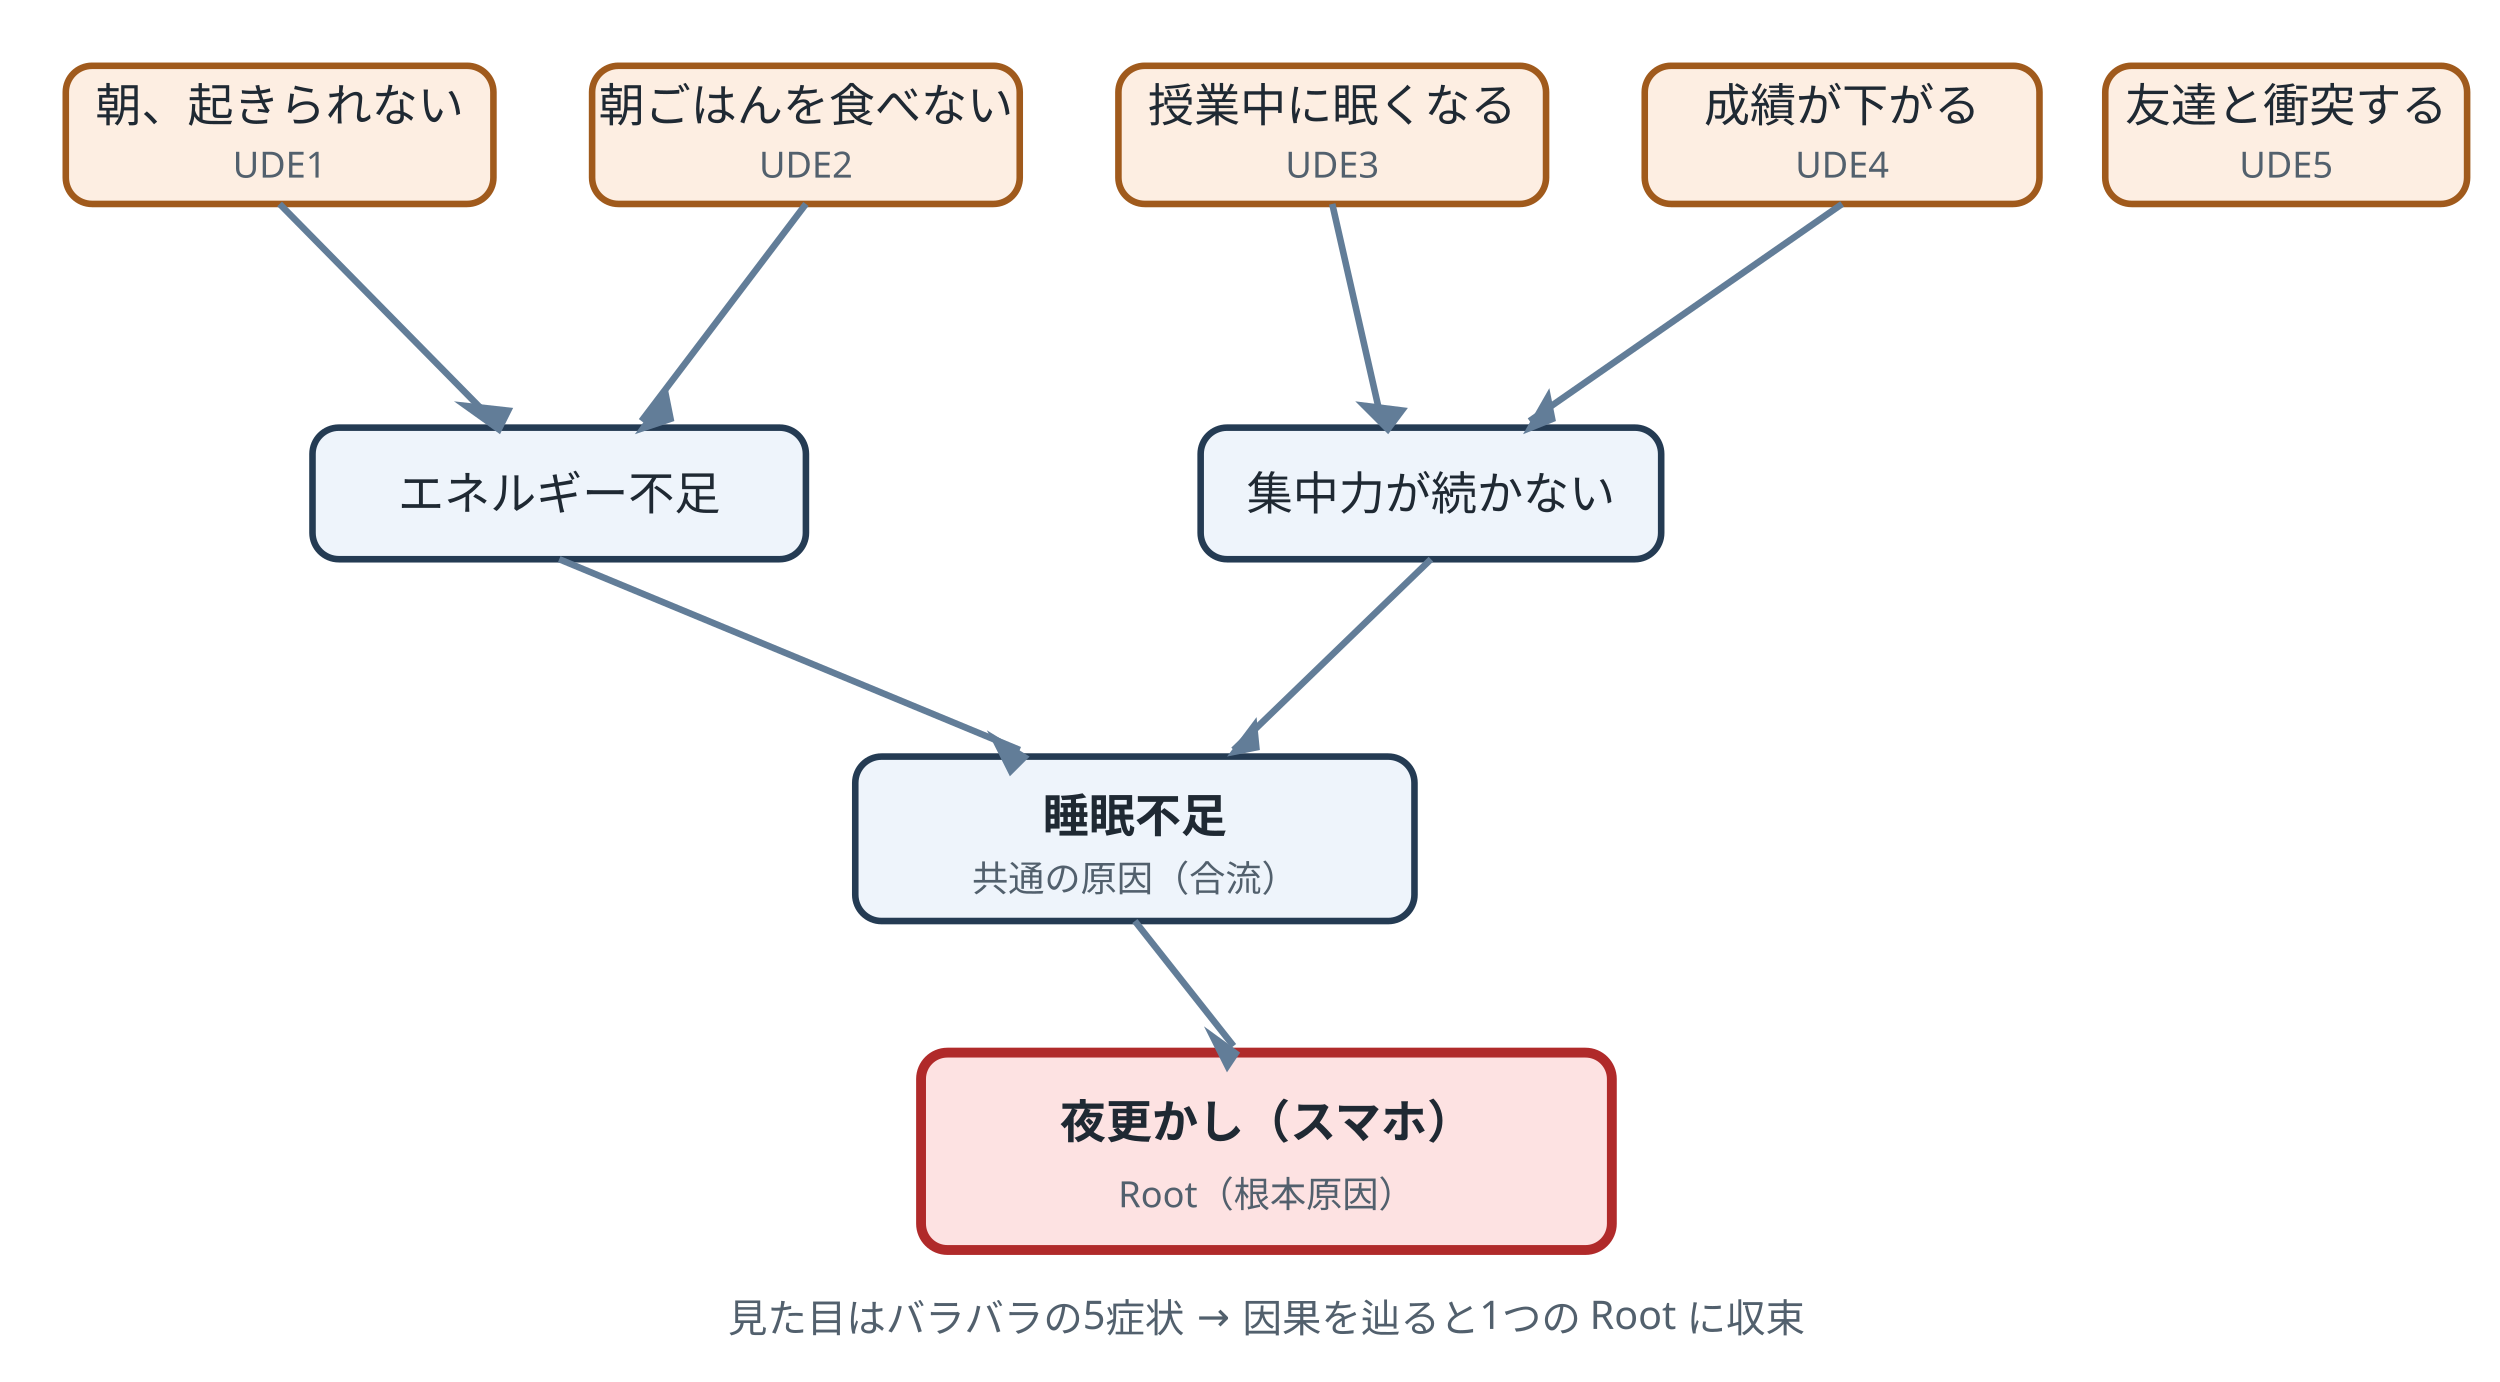
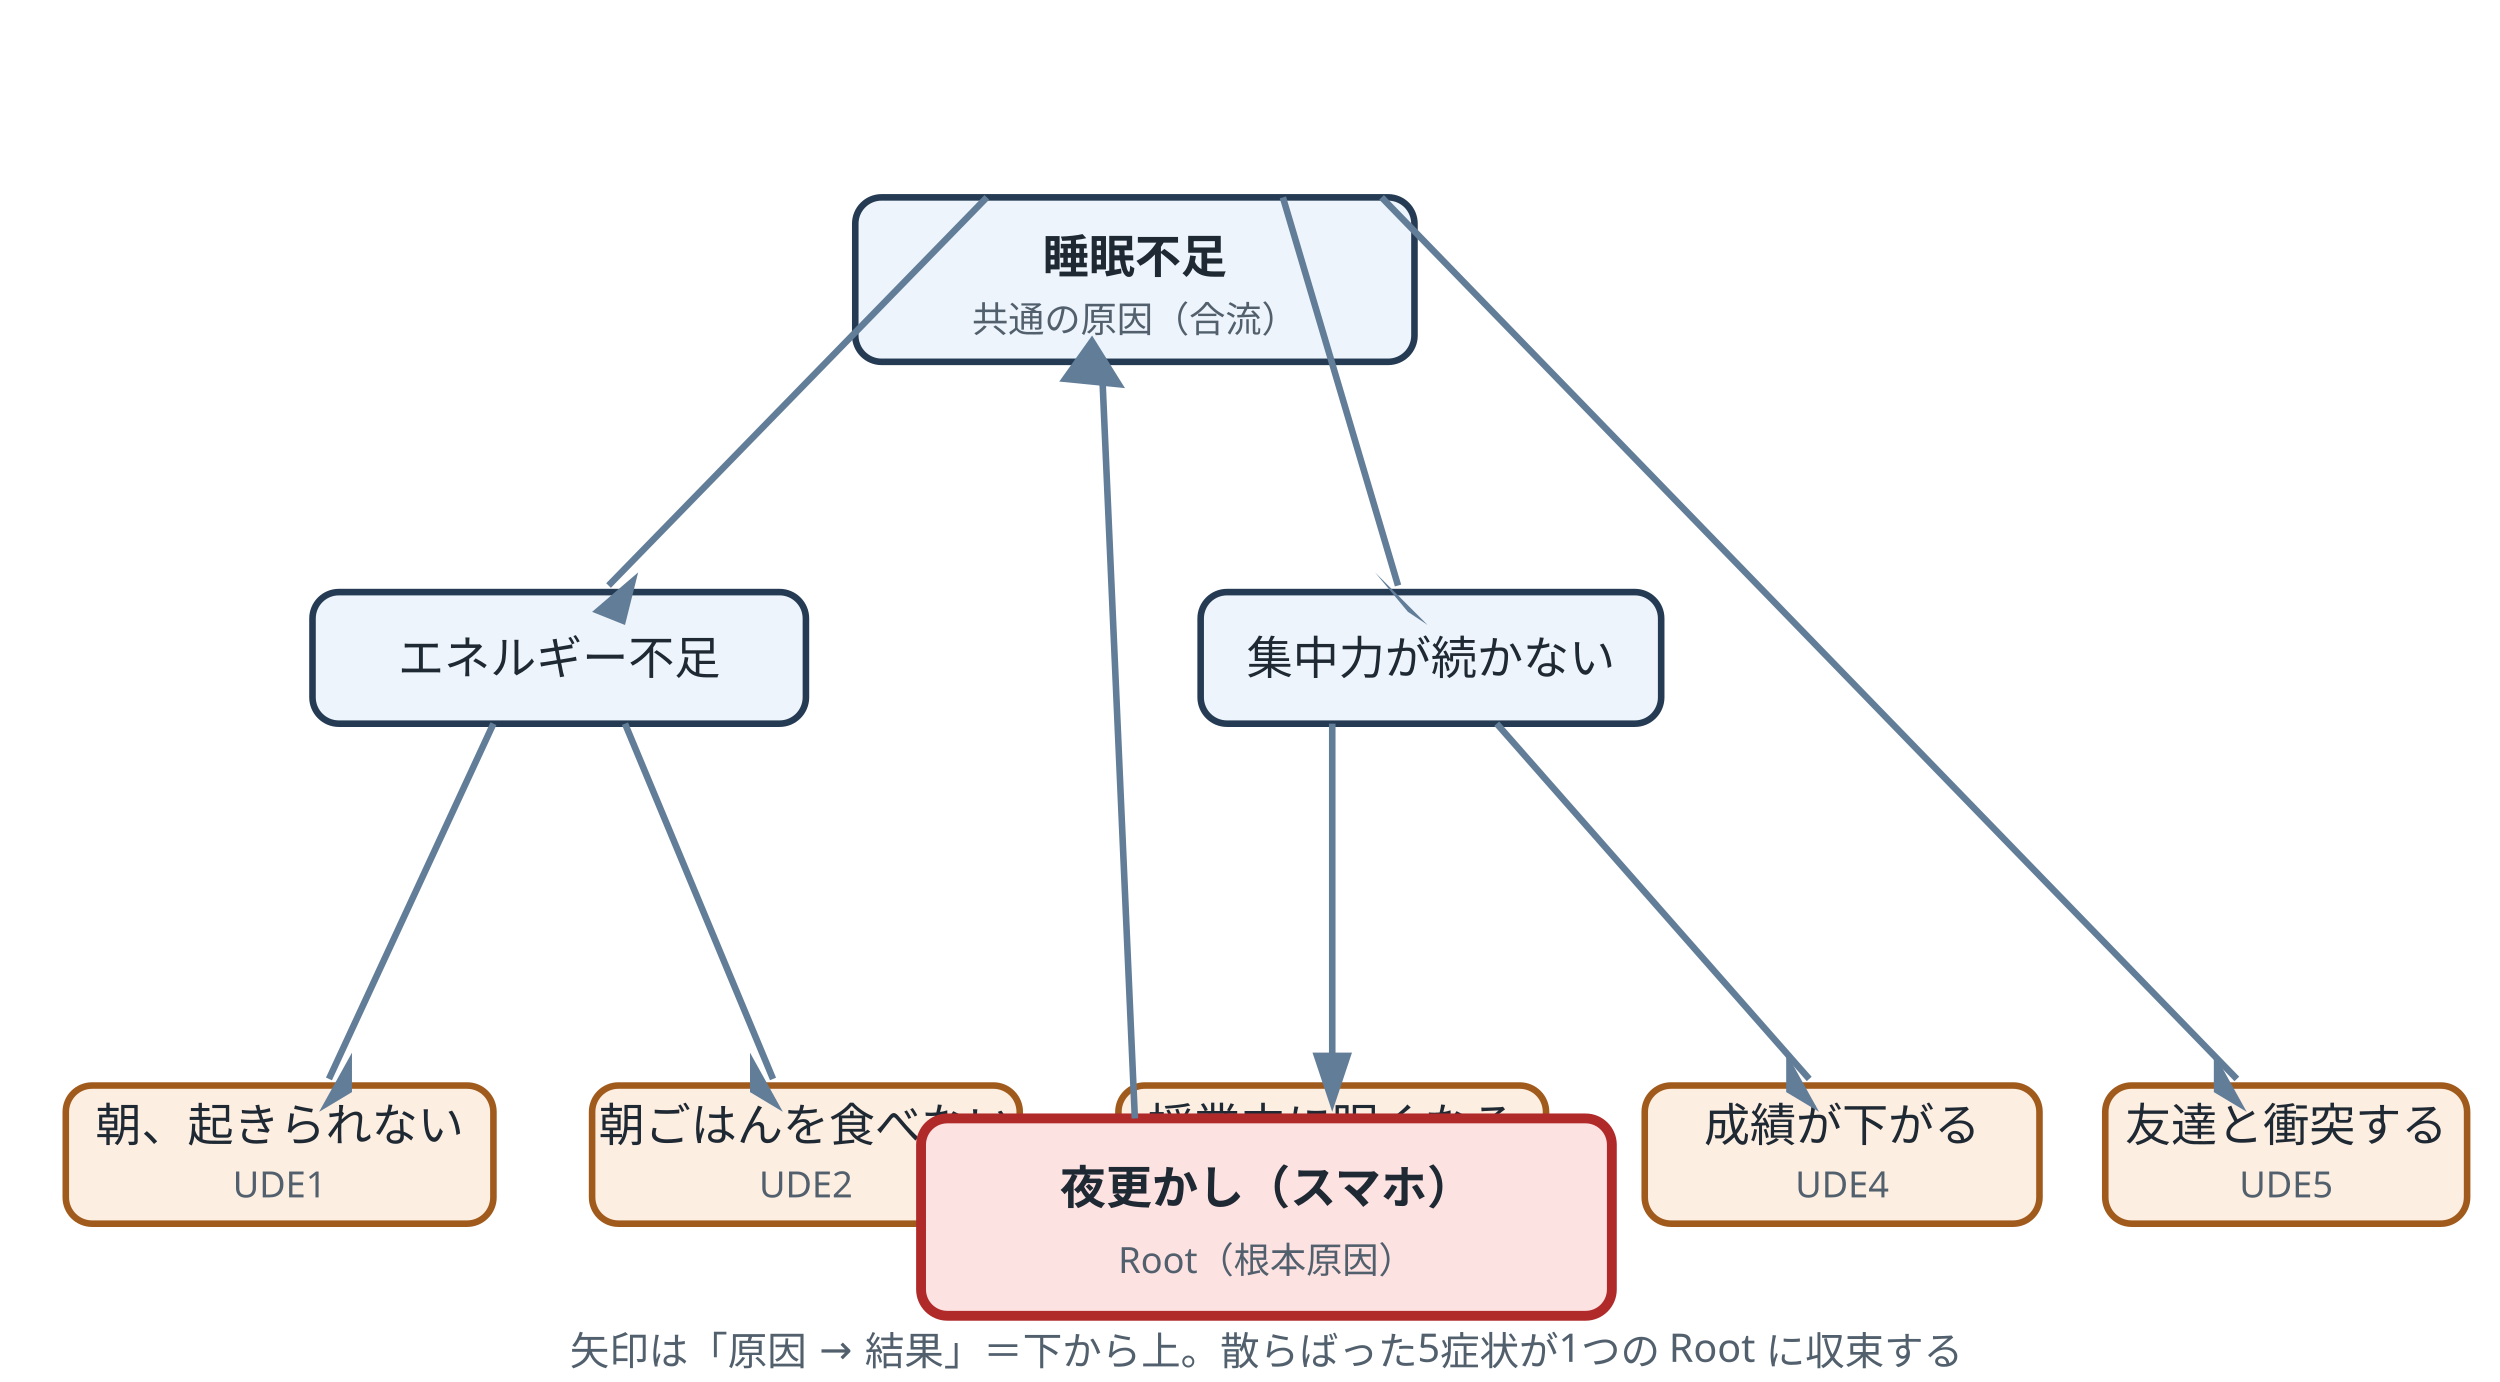
<svg xmlns="http://www.w3.org/2000/svg" width="760" height="420" viewBox="0 0 760 420" role="img" aria-label="CRT現状問題ツリー：散らばった5つの症状が1つの根本原因に収束する">
  <style>
    .ude { fill: #fdeee2; stroke: #a05a1c; stroke-width: 2; rx: 8; }
    .cause { fill: #eef4fb; stroke: #243b53; stroke-width: 2; rx: 8; }
    .root { fill: #fde2e2; stroke: #b02a2a; stroke-width: 3; rx: 8; }
    .edge { stroke: #627d98; stroke-width: 2; fill: none; }
    .arrow { fill: #627d98; }
    .label { font-family: "Yu Gothic UI", sans-serif; font-size: 14px; fill: #1f2933; }
    .label-small { font-family: "Yu Gothic UI", sans-serif; font-size: 12px; fill: #52606d; }
    .tag { font-family: "Yu Gothic UI", sans-serif; font-size: 11px; fill: #52606d; }
  </style>
-   <rect x="20" y="20" width="130" height="42" class="ude" />
-   <text x="85" y="37" class="label" text-anchor="middle">朝、起きられない</text>
-   <text x="85" y="54" class="tag" text-anchor="middle">UDE1</text>
-   <rect x="180" y="20" width="130" height="42" class="ude" />
-   <text x="245" y="37" class="label" text-anchor="middle">朝ごはんを食べない</text>
-   <text x="245" y="54" class="tag" text-anchor="middle">UDE2</text>
-   <rect x="340" y="20" width="130" height="42" class="ude" />
-   <text x="405" y="37" class="label" text-anchor="middle">授業中に眠くなる</text>
-   <text x="405" y="54" class="tag" text-anchor="middle">UDE3</text>
-   <rect x="500" y="20" width="120" height="42" class="ude" />
-   <text x="560" y="37" class="label" text-anchor="middle">成績が下がる</text>
-   <text x="560" y="54" class="tag" text-anchor="middle">UDE4</text>
-   <rect x="640" y="20" width="110" height="42" class="ude" />
-   <text x="695" y="37" class="label" text-anchor="middle">友達と衝突する</text>
-   <text x="695" y="54" class="tag" text-anchor="middle">UDE5</text>
-   <rect x="95" y="130" width="150" height="40" class="cause" />
-   <text x="170" y="155" class="label" text-anchor="middle">エネルギー不足</text>
-   <rect x="365" y="130" width="140" height="40" class="cause" />
-   <text x="435" y="155" class="label" text-anchor="middle">集中力が続かない</text>
-   <path d="M 85 62 L 150 128" class="edge" />
-   <polygon points="152,132 138,122 156,124" class="arrow" />
-   <path d="M 245 62 L 195 128" class="edge" />
-   <polygon points="193,132 203,118 205,128" class="arrow" />
-   <path d="M 405 62 L 420 128" class="edge" />
-   <polygon points="422,132 412,122 428,124" class="arrow" />
-   <path d="M 560 62 L 465 128" class="edge" />
-   <polygon points="463,132 471,118 473,128" class="arrow" />
-   <rect x="260" y="230" width="170" height="50" class="cause" />
-   <text x="345" y="253" class="label" text-anchor="middle" font-weight="bold">睡眠不足</text>
-   <text x="345" y="271" class="tag" text-anchor="middle">共通の原因（合流）</text>
-   <path d="M 170 170 L 310 228" class="edge" />
-   <polygon points="313,230 300,222 307,236" class="arrow" />
-   <path d="M 435 170 L 375 228" class="edge" />
-   <polygon points="373,230 382,218 383,228" class="arrow" />
-   <rect x="280" y="320" width="210" height="60" class="root" />
-   <text x="385" y="346" class="label" text-anchor="middle" font-weight="bold">夜更かし（スマホ）</text>
-   <text x="385" y="367" class="tag" text-anchor="middle">Root（根本原因）</text>
-   <path d="M 345 280 L 375 318" class="edge" />
-   <polygon points="377,320 366,312 373,326" class="arrow" />
-   <text x="385" y="405" class="label-small" text-anchor="middle">見た目はバラバラの5症状 → 因果を辿ると1つの Root に収束</text>
+   <rect data-node="ude1" x="20" y="330" width="130" height="42" class="ude" />
+   <text x="85" y="347" class="label" text-anchor="middle">朝、起きられない</text>
+   <text x="85" y="364" class="tag" text-anchor="middle">UDE1</text>
+   <rect data-node="ude2" x="180" y="330" width="130" height="42" class="ude" />
+   <text x="245" y="347" class="label" text-anchor="middle">朝ごはんを食べない</text>
+   <text x="245" y="364" class="tag" text-anchor="middle">UDE2</text>
+   <rect data-node="ude3" x="340" y="330" width="130" height="42" class="ude" />
+   <text x="405" y="347" class="label" text-anchor="middle">授業中に眠くなる</text>
+   <text x="405" y="364" class="tag" text-anchor="middle">UDE3</text>
+   <rect data-node="ude4" x="500" y="330" width="120" height="42" class="ude" />
+   <text x="560" y="347" class="label" text-anchor="middle">成績が下がる</text>
+   <text x="560" y="364" class="tag" text-anchor="middle">UDE4</text>
+   <rect data-node="ude5" x="640" y="330" width="110" height="42" class="ude" />
+   <text x="695" y="347" class="label" text-anchor="middle">友達と衝突する</text>
+   <text x="695" y="364" class="tag" text-anchor="middle">UDE5</text>
+   <rect data-node="cause1" x="95" y="180" width="150" height="40" class="cause" />
+   <text x="170" y="205" class="label" text-anchor="middle">エネルギー不足</text>
+   <rect data-node="cause2" x="365" y="180" width="140" height="40" class="cause" />
+   <text x="435" y="205" class="label" text-anchor="middle">集中力が続かない</text>
+   <rect data-node="sleep" x="260" y="60" width="170" height="50" class="cause" />
+   <text x="345" y="83" class="label" text-anchor="middle" font-weight="bold">睡眠不足</text>
+   <text x="345" y="101" class="tag" text-anchor="middle">共通の原因（合流）</text>
+   <rect data-node="root" x="280" y="340" width="210" height="60" class="root" />
+   <text x="385" y="366" class="label" text-anchor="middle" font-weight="bold">夜更かし（スマホ）</text>
+   <text x="385" y="387" class="tag" text-anchor="middle">Root（根本原因）</text>
+   <g data-edge="root-&gt;sleep">
+     <path class="edge" d="M 345 340 L 335 112" />
+     <polygon class="arrow" points="332,102 342,118 322,116" />
+   </g>
+   <g data-edge="sleep-&gt;cause1">
+     <path class="edge" d="M 300 60 L 185 178" />
+     <polygon class="arrow" points="180,186 194,174 190,190" />
+   </g>
+   <g data-edge="sleep-&gt;cause2">
+     <path class="edge" d="M 390 60 L 425 178" />
+     <polygon class="arrow" points="428,186 418,174 434,190" />
+   </g>
+   <g data-edge="cause1-&gt;ude1">
+     <path class="edge" d="M 150 220 L 100 328" />
+     <polygon class="arrow" points="97,338 107,320 107,332" />
+   </g>
+   <g data-edge="cause1-&gt;ude2">
+     <path class="edge" d="M 190 220 L 235 328" />
+     <polygon class="arrow" points="238,338 228,320 228,332" />
+   </g>
+   <g data-edge="cause2-&gt;ude3">
+     <path class="edge" d="M 405 220 L 405 328" />
+     <polygon class="arrow" points="405,338 399,320 411,320" />
+   </g>
+   <g data-edge="cause2-&gt;ude4">
+     <path class="edge" d="M 455 220 L 550 328" />
+     <polygon class="arrow" points="553,338 543,320 543,332" />
+   </g>
+   <g data-edge="sleep-&gt;ude5">
+     <path class="edge" d="M 420 60 L 680 328" />
+     <polygon class="arrow" points="683,338 673,320 673,332" />
+   </g>
+   <text x="385" y="415" class="label-small" text-anchor="middle">矢印は「原因 → 結果」＝下から上。散らばった5症状が1つの Root に収束する</text>
</svg>
